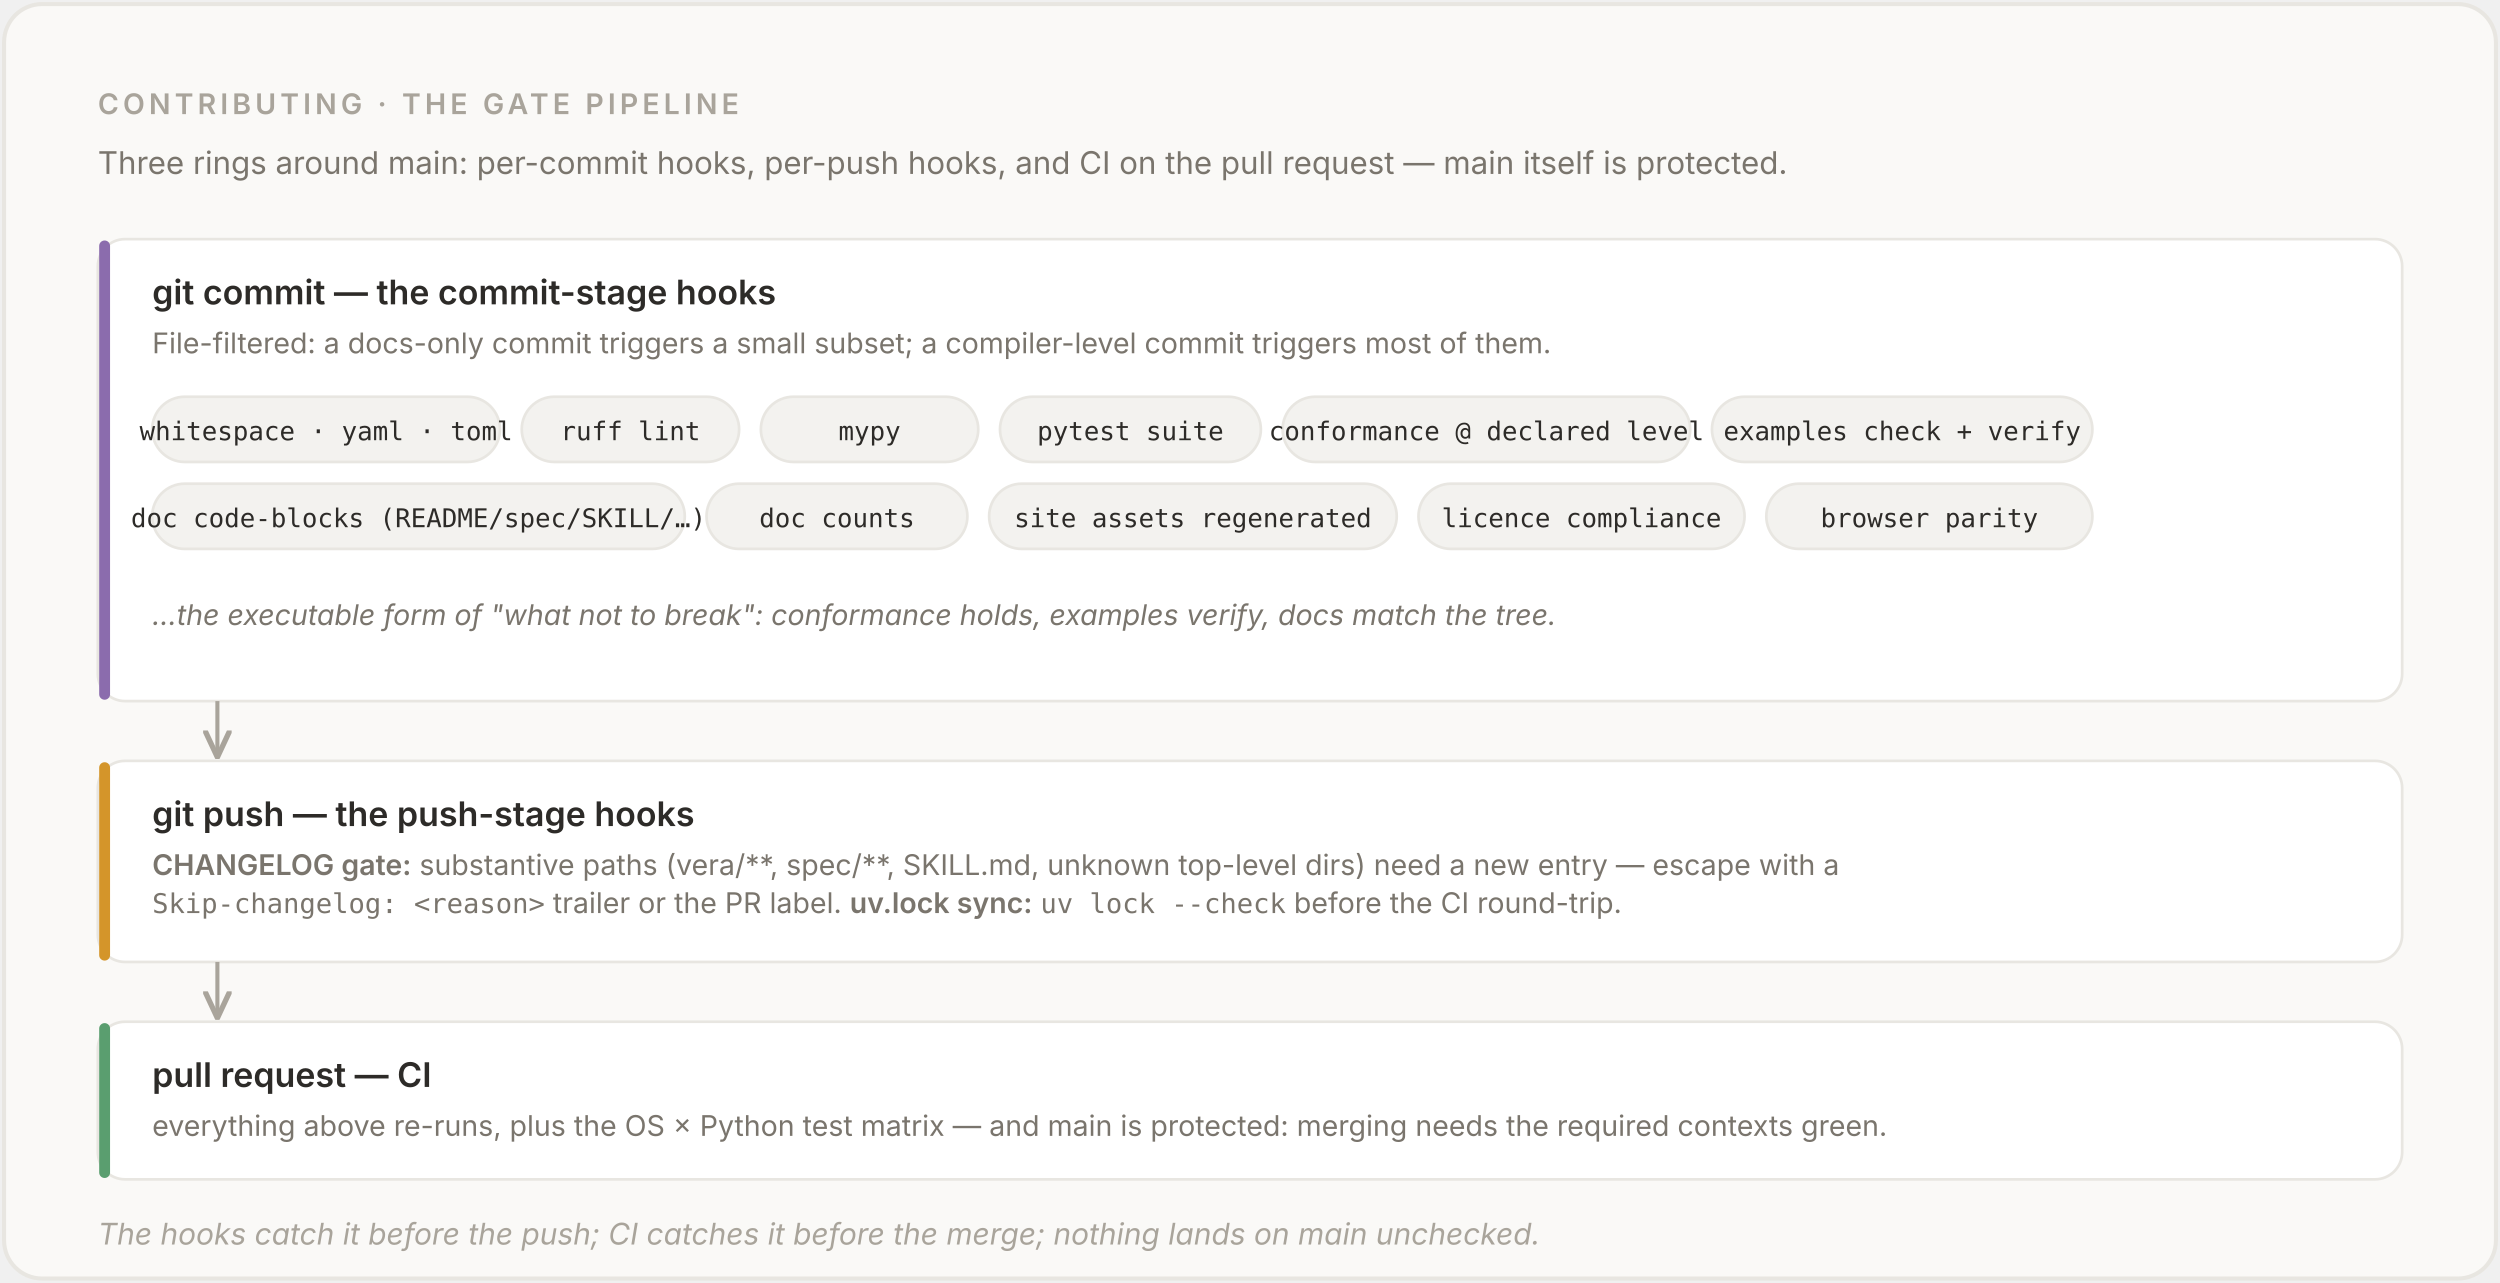
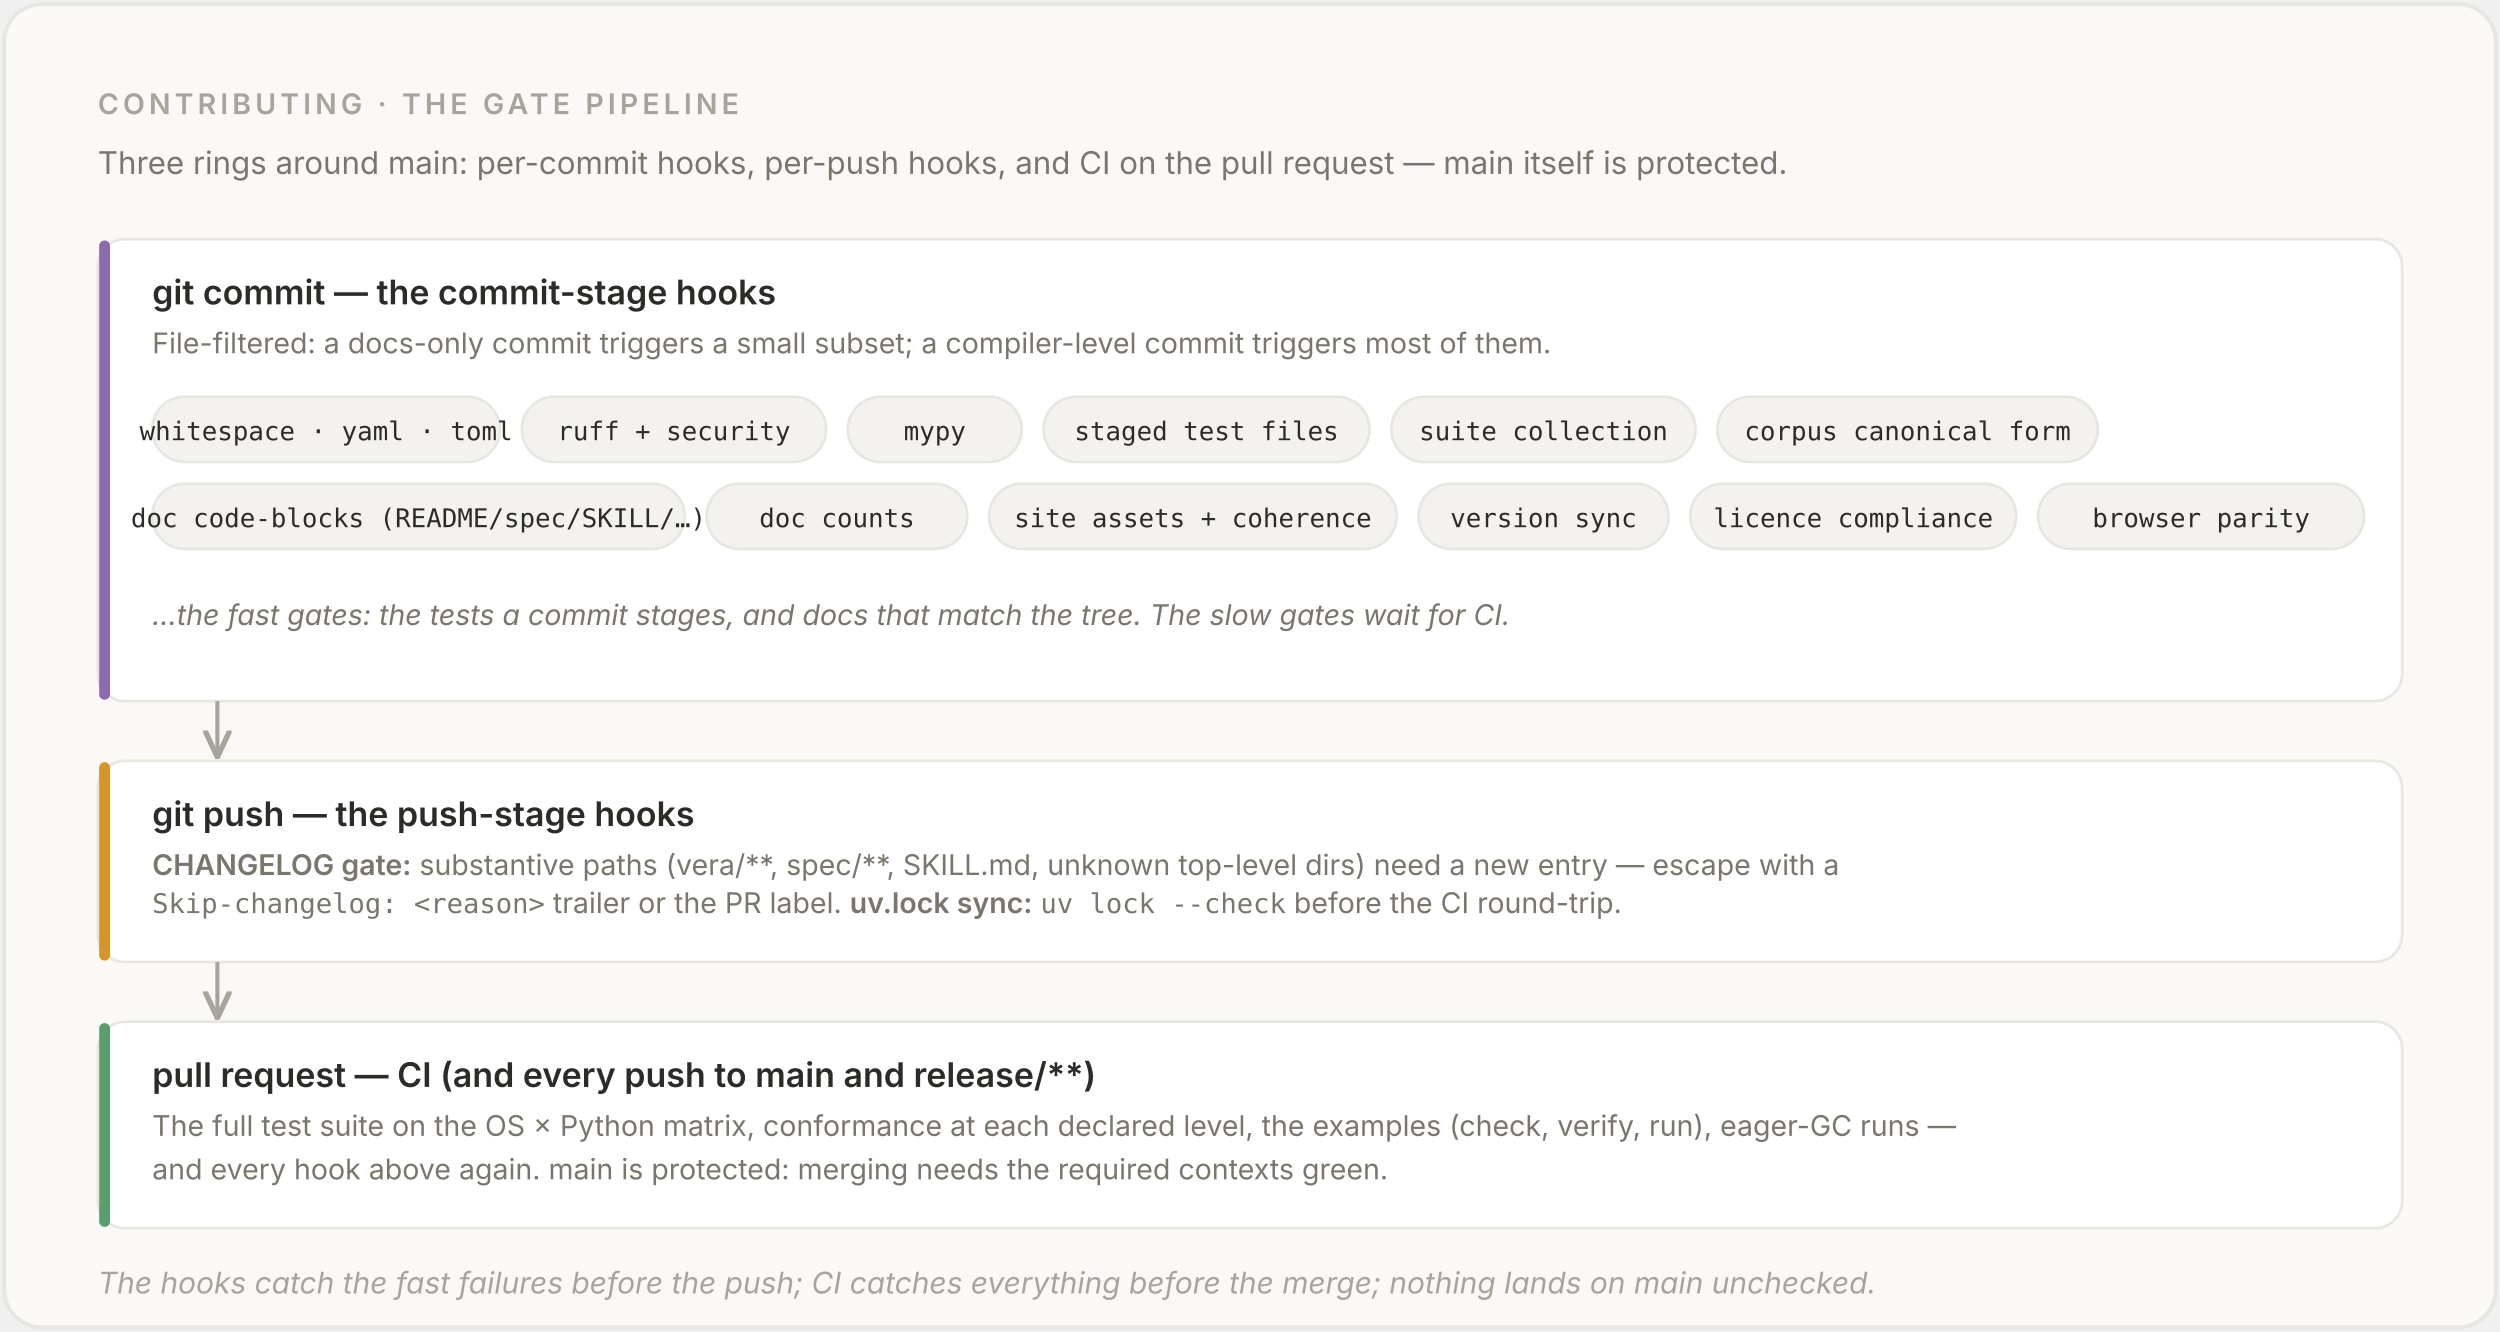
- <svg xmlns="http://www.w3.org/2000/svg" width="920" height="472" viewBox="0 0 920 472" role="img" aria-labelledby="title">
+ <svg xmlns="http://www.w3.org/2000/svg" width="920" height="490" viewBox="0 0 920 490" role="img" aria-labelledby="title">
  <defs>
    <marker id="arr" viewBox="0 0 8 8" refX="7" refY="4" markerWidth="7" markerHeight="7" orient="auto-start-reverse">
      <path d="M0,0.5 L7.5,4 L0,7.5" fill="none" stroke="#a9a49b" stroke-width="1.5" stroke-linecap="round" stroke-linejoin="round" />
    </marker>
    <style>
      .f  { font-family: -apple-system, BlinkMacSystemFont, 'Segoe UI', system-ui, sans-serif; }
      .m  { font-family: 'SF Mono', Menlo, Monaco, Consolas, monospace; }
      .micro { font-size: 10.5px; font-weight: 600; letter-spacing: 1.5px; fill: #a9a49b; }
      .sub { font-size: 11.5px; fill: #7a756d; }
      .card { fill: #ffffff; stroke: #e8e6e1; stroke-width: 1; }
      .t { font-size: 12.5px; font-weight: 600; fill: #2d2b28; }
      .d { font-size: 10.5px; fill: #7a756d; }
      .pill { fill: #f3f2ef; stroke: #e8e6e1; stroke-width: 1; }
      .pt { font-size: 9.5px; fill: #2d2b28; }
      .edge { fill: none; stroke: #a9a49b; stroke-width: 1.5; }
      .footi { font-size: 11px; font-style: italic; fill: #a9a49b; }
    </style>
  </defs>
-   <rect x="1.5" y="1.5" width="917" height="469" rx="14" fill="#faf9f7" stroke="#e8e6e1" stroke-width="1.5" />
+   <rect x="1.5" y="1.5" width="917" height="487" rx="14" fill="#faf9f7" stroke="#e8e6e1" stroke-width="1.5" />
  <text class="f micro" x="36" y="42">CONTRIBUTING · THE GATE PIPELINE</text>
  <text class="f sub" x="36" y="64">Three rings around main: per-commit hooks, per-push hooks, and CI on the pull request — main itself is protected.</text>
  <g>
    <rect class="card" x="36" y="88" width="848" height="170" rx="10" />
    <rect x="36.5" y="88.5" width="4" height="169" rx="2" fill="#8b6cad" />
    <text class="f t" x="56" y="112">git commit — the commit-stage hooks</text>
    <text class="f d" x="56" y="130">File-filtered: a docs-only commit triggers a small subset; a compiler-level commit triggers most of them.</text>
    <rect class="pill" x="56" y="146" width="128" height="24" rx="12" />
    <text class="m pt" x="120" y="162" text-anchor="middle">whitespace · yaml · toml</text>
-     <rect class="pill" x="192" y="146" width="80" height="24" rx="12" />
-     <text class="m pt" x="232" y="162" text-anchor="middle">ruff lint</text>
-     <rect class="pill" x="280" y="146" width="80" height="24" rx="12" />
-     <text class="m pt" x="320" y="162" text-anchor="middle">mypy</text>
-     <rect class="pill" x="368" y="146" width="96" height="24" rx="12" />
-     <text class="m pt" x="416" y="162" text-anchor="middle">pytest suite</text>
-     <rect class="pill" x="472" y="146" width="150" height="24" rx="12" />
-     <text class="m pt" x="547" y="162" text-anchor="middle">conformance @ declared level</text>
-     <rect class="pill" x="630" y="146" width="140" height="24" rx="12" />
-     <text class="m pt" x="700" y="162" text-anchor="middle">examples check + verify</text>
+     <rect class="pill" x="192" y="146" width="112" height="24" rx="12" />
+     <text class="m pt" x="248" y="162" text-anchor="middle">ruff + security</text>
+     <rect class="pill" x="312" y="146" width="64" height="24" rx="12" />
+     <text class="m pt" x="344" y="162" text-anchor="middle">mypy</text>
+     <rect class="pill" x="384" y="146" width="120" height="24" rx="12" />
+     <text class="m pt" x="444" y="162" text-anchor="middle">staged test files</text>
+     <rect class="pill" x="512" y="146" width="112" height="24" rx="12" />
+     <text class="m pt" x="568" y="162" text-anchor="middle">suite collection</text>
+     <rect class="pill" x="632" y="146" width="140" height="24" rx="12" />
+     <text class="m pt" x="702" y="162" text-anchor="middle">corpus canonical form</text>
    <rect class="pill" x="56" y="178" width="196" height="24" rx="12" />
    <text class="m pt" x="154" y="194" text-anchor="middle">doc code-blocks (README/spec/SKILL/…)</text>
    <rect class="pill" x="260" y="178" width="96" height="24" rx="12" />
    <text class="m pt" x="308" y="194" text-anchor="middle">doc counts</text>
    <rect class="pill" x="364" y="178" width="150" height="24" rx="12" />
-     <text class="m pt" x="439" y="194" text-anchor="middle">site assets regenerated</text>
-     <rect class="pill" x="522" y="178" width="120" height="24" rx="12" />
-     <text class="m pt" x="582" y="194" text-anchor="middle">licence compliance</text>
-     <rect class="pill" x="650" y="178" width="120" height="24" rx="12" />
-     <text class="m pt" x="710" y="194" text-anchor="middle">browser parity</text>
-     <text class="f d" x="56" y="230" font-style="italic" fill="#a9a49b">…the executable form of "what not to break": conformance holds, examples verify, docs match the tree.</text>
+     <text class="m pt" x="439" y="194" text-anchor="middle">site assets + coherence</text>
+     <rect class="pill" x="522" y="178" width="92" height="24" rx="12" />
+     <text class="m pt" x="568" y="194" text-anchor="middle">version sync</text>
+     <rect class="pill" x="622" y="178" width="120" height="24" rx="12" />
+     <text class="m pt" x="682" y="194" text-anchor="middle">licence compliance</text>
+     <rect class="pill" x="750" y="178" width="120" height="24" rx="12" />
+     <text class="m pt" x="810" y="194" text-anchor="middle">browser parity</text>
+     <text class="f d" x="56" y="230" font-style="italic" fill="#a9a49b">…the fast gates: the tests a commit stages, and docs that match the tree. The slow gates wait for CI.</text>
  </g>
  <line class="edge" x1="80" y1="258" x2="80" y2="278" marker-end="url(#arr)" />
  <g>
    <rect class="card" x="36" y="280" width="848" height="74" rx="10" />
    <rect x="36.5" y="280.5" width="4" height="73" rx="2" fill="#d4952a" />
    <text class="f t" x="56" y="304">git push — the push-stage hooks</text>
    <text class="f d" x="56" y="322">
      <tspan font-weight="600">CHANGELOG gate:</tspan> substantive paths (vera/**, spec/**, SKILL.md, unknown top-level dirs) need a new entry — escape with a</text>
    <text class="f d" x="56" y="336">
      <tspan class="m" font-size="10px">Skip-changelog: &lt;reason&gt;</tspan> trailer or the PR label. <tspan font-weight="600">uv.lock sync:</tspan>
      <tspan class="m" font-size="10px">uv lock --check</tspan> before the CI round-trip.</text>
  </g>
  <line class="edge" x1="80" y1="354" x2="80" y2="374" marker-end="url(#arr)" />
  <g>
-     <rect class="card" x="36" y="376" width="848" height="58" rx="10" />
-     <rect x="36.5" y="376.5" width="4" height="57" rx="2" fill="#5a9e6f" />
-     <text class="f t" x="56" y="400">pull request — CI</text>
-     <text class="f d" x="56" y="418">everything above re-runs, plus the OS × Python test matrix — and main is protected: merging needs the required contexts green.</text>
+     <rect class="card" x="36" y="376" width="848" height="76" rx="10" />
+     <rect x="36.5" y="376.5" width="4" height="75" rx="2" fill="#5a9e6f" />
+     <text class="f t" x="56" y="400">pull request — CI (and every push to main and release/**)</text>
+     <text class="f d" x="56" y="418">The full test suite on the OS × Python matrix, conformance at each declared level, the examples (check, verify, run), eager-GC runs —</text>
+     <text class="f d" x="56" y="434">and every hook above again. main is protected: merging needs the required contexts green.</text>
  </g>
-   <text class="f footi" x="36" y="458">The hooks catch it before the push; CI catches it before the merge; nothing lands on main unchecked.</text>
+   <text class="f footi" x="36" y="476">The hooks catch the fast failures before the push; CI catches everything before the merge; nothing lands on main unchecked.</text>
</svg>
